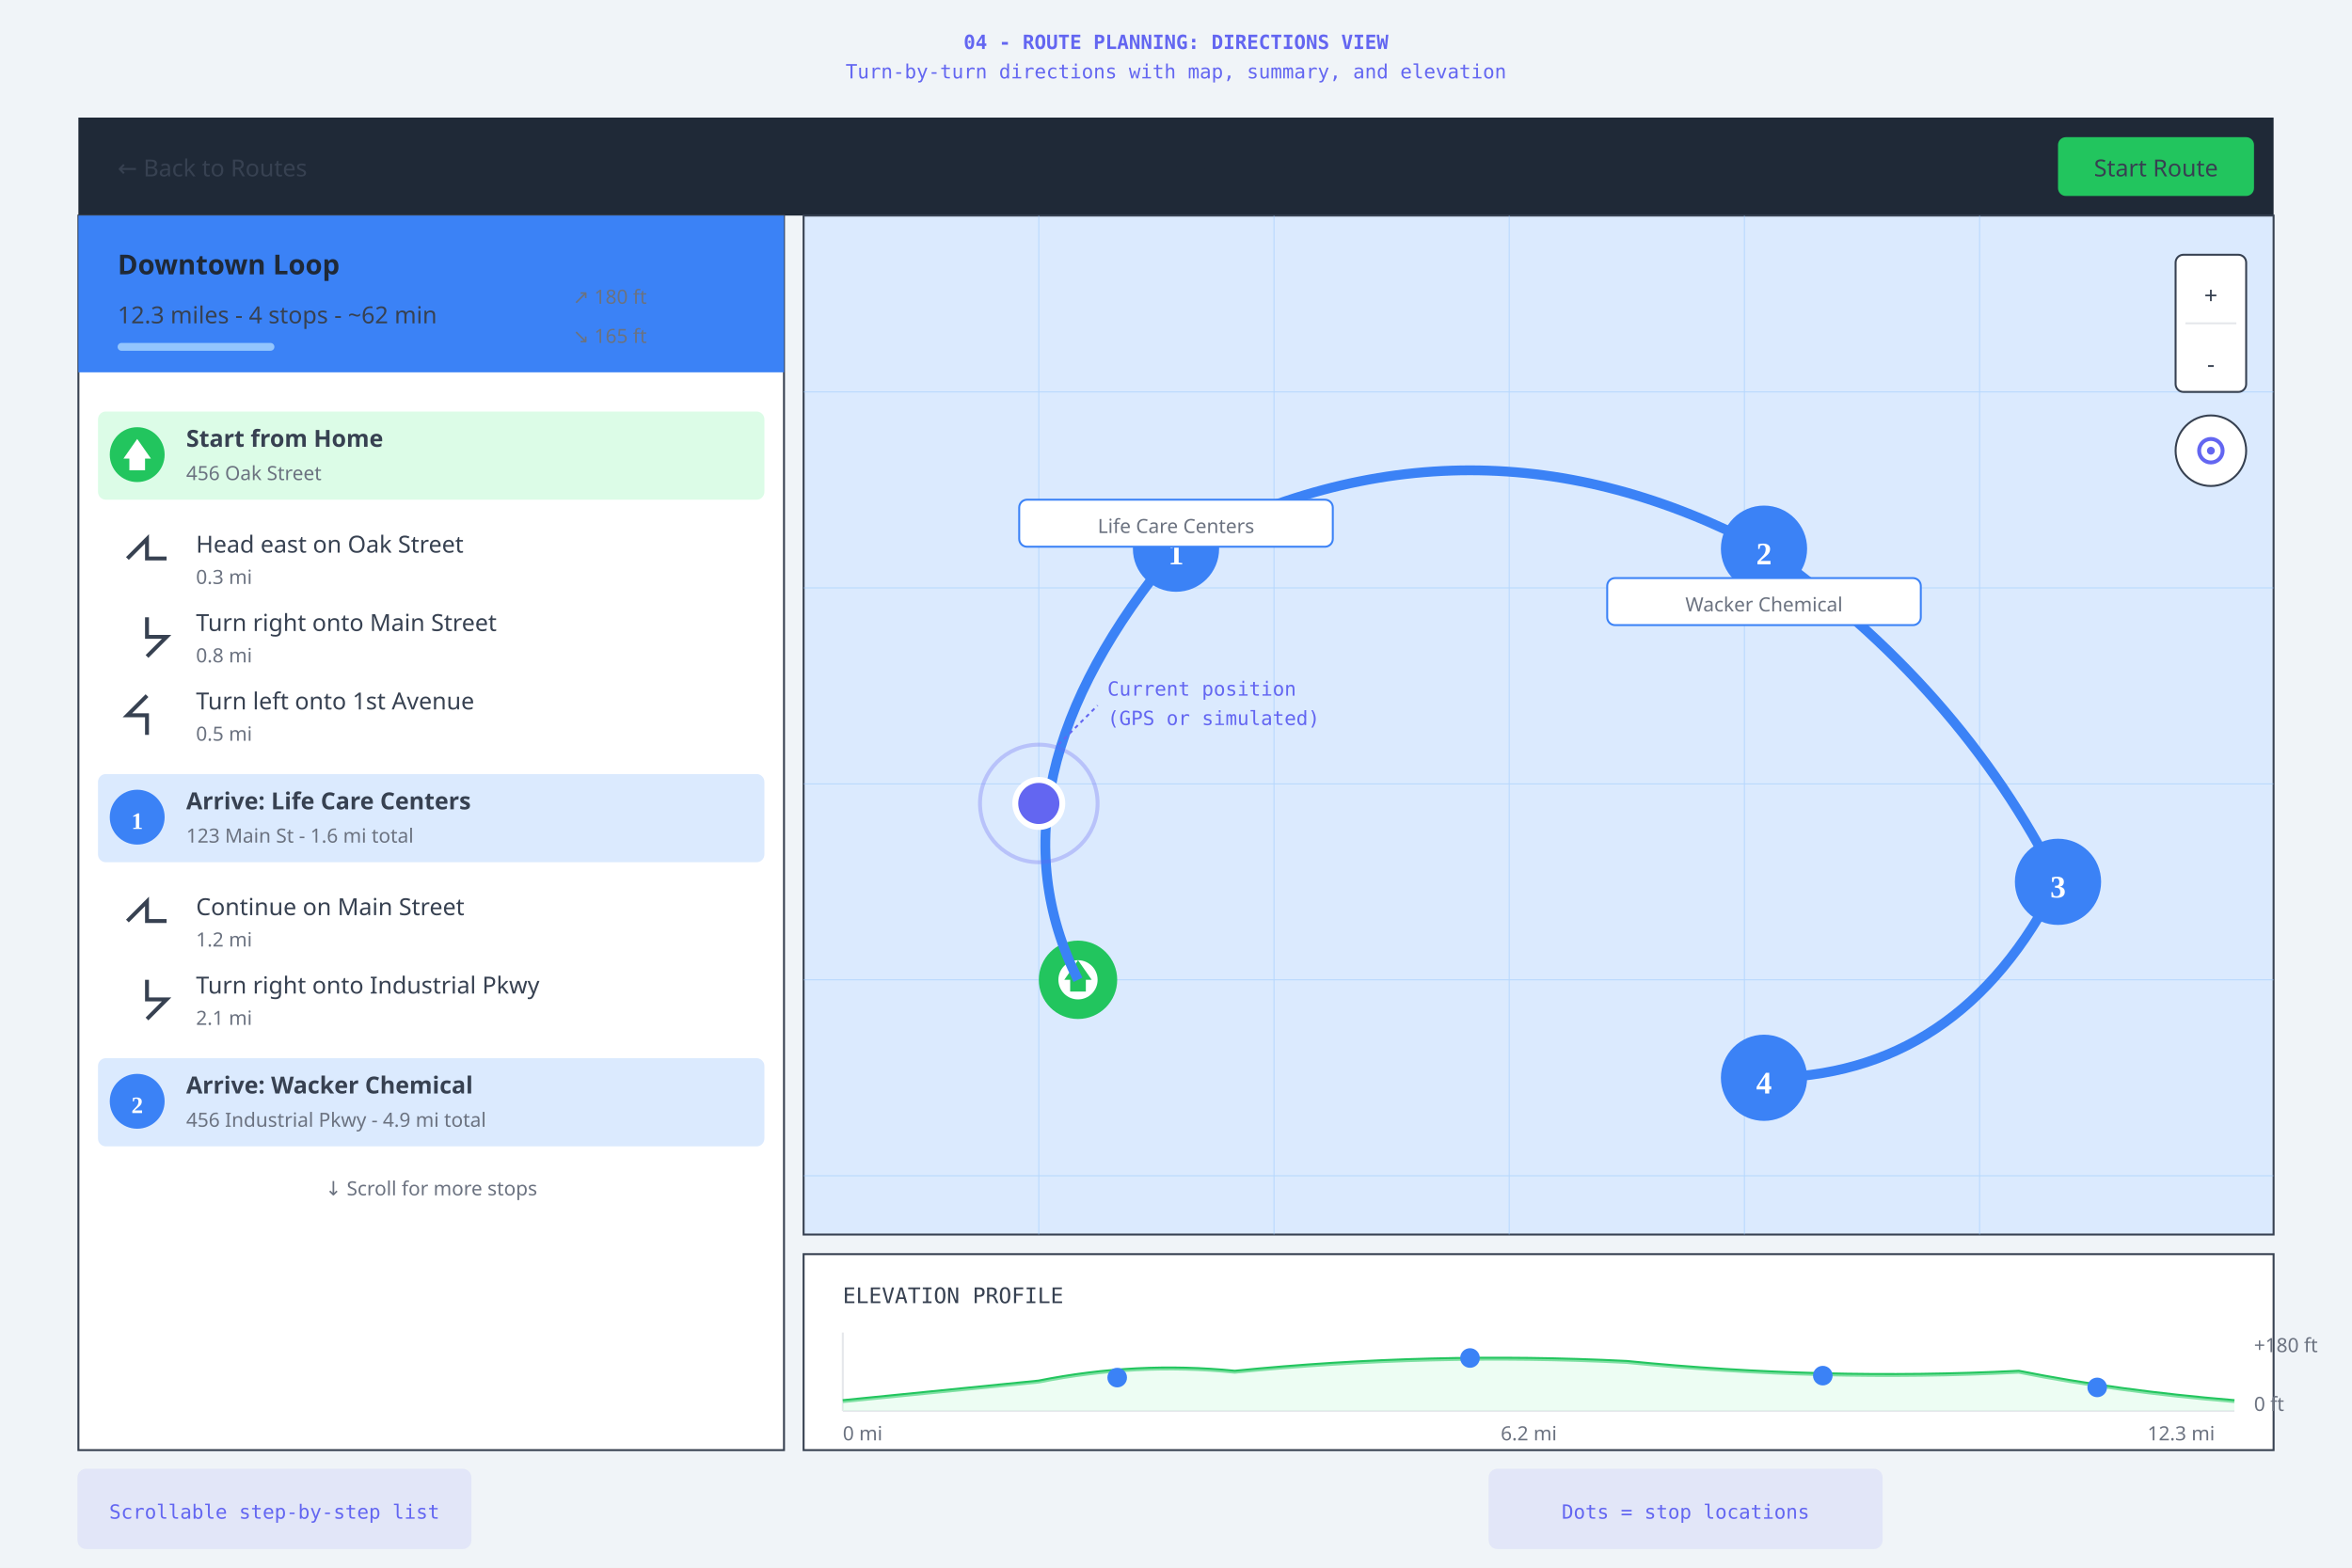
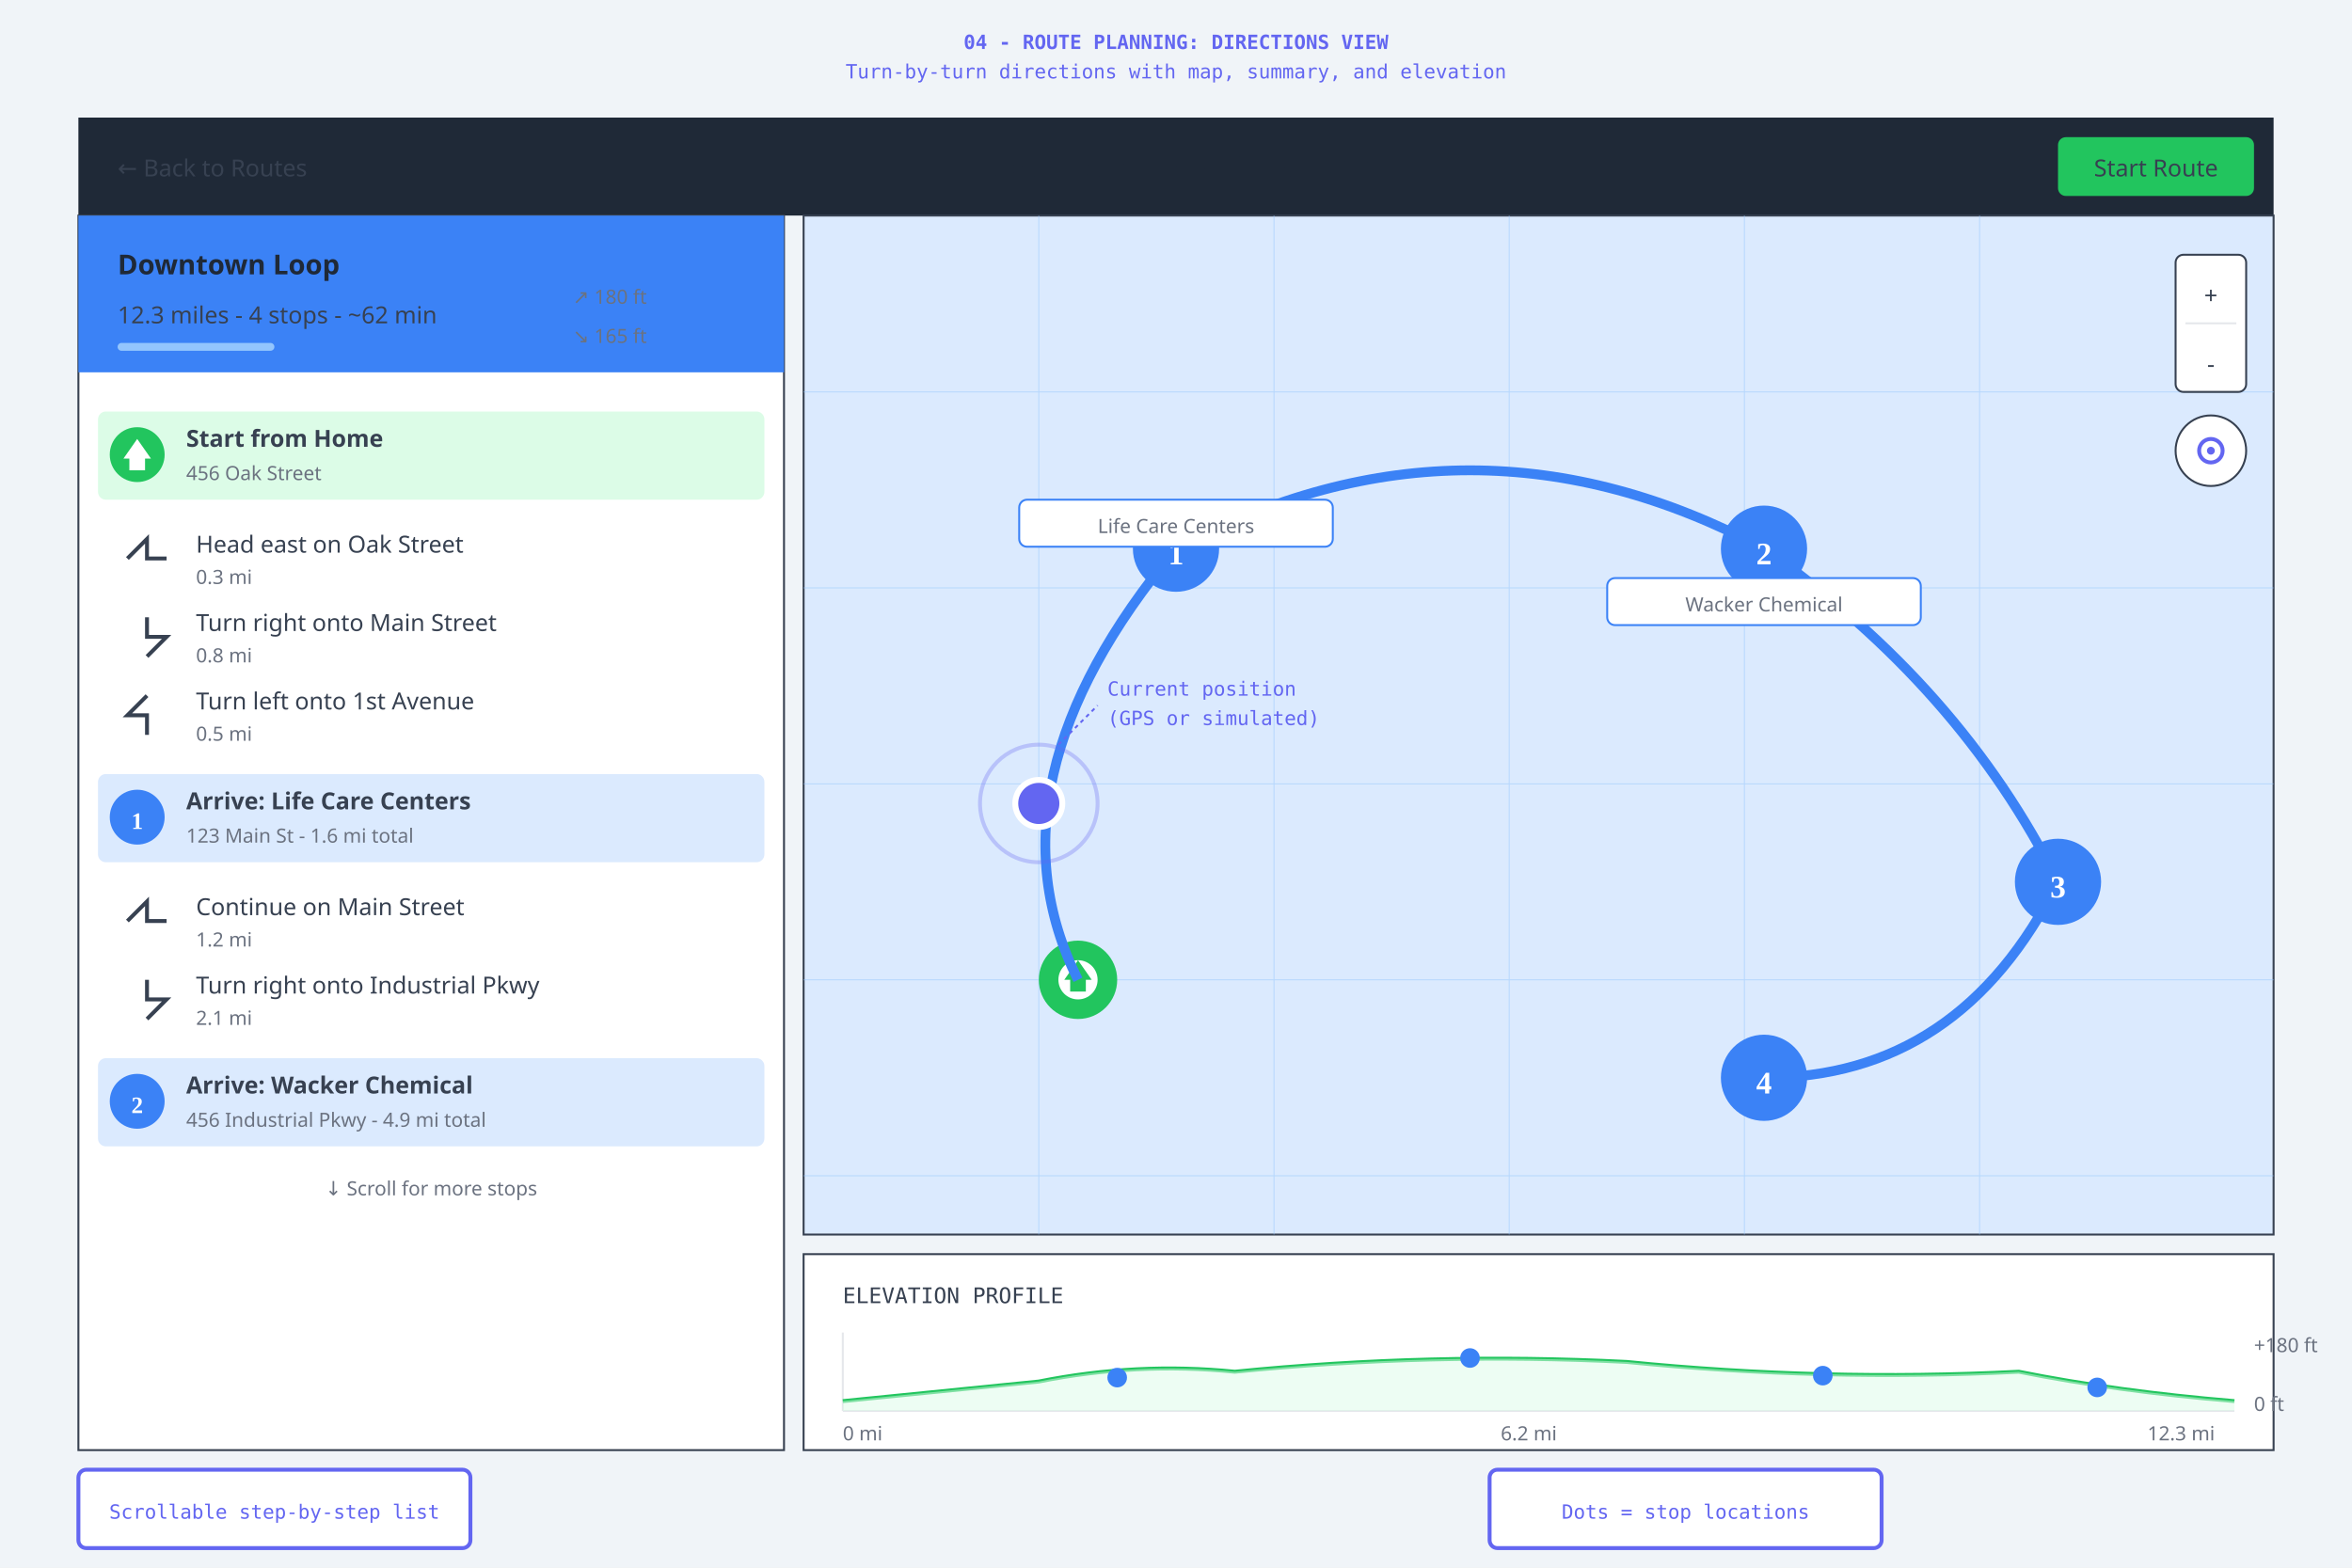
<svg xmlns="http://www.w3.org/2000/svg" viewBox="0 0 1200 800" width="1200" height="800">
  <defs>
    <style>
      .bg { fill: #f0f4f8; }
      .fill-white { fill: #ffffff; stroke: #374151; stroke-width: 1; }
      .fill-dark { fill: #1f2937; }
      .annotation { fill: #6366f1; font-family: monospace; font-size: 10px; }
-       .annotation-box { fill: #6366f1; opacity: 0.1; stroke: #6366f1; stroke-width: 1; }
+       .annotation-box { fill: #ffffff; stroke: #6366f1; stroke-width: 2; }
      .label { fill: #374151; font-family: monospace; font-size: 11px; }
      .heading { fill: #1f2937; font-family: system-ui, sans-serif; font-size: 14px; font-weight: bold; }
      .text-sm { fill: #6b7280; font-family: system-ui, sans-serif; font-size: 10px; }
      .text-md { fill: #374151; font-family: system-ui, sans-serif; font-size: 12px; }
      .leader { stroke: #6366f1; stroke-width: 1; stroke-dasharray: 2,2; }
      .map-bg { fill: #dbeafe; stroke: #374151; stroke-width: 1; }
    </style>
  </defs>
  <rect class="bg" width="1200" height="800" />
  <text x="600" y="25" text-anchor="middle" class="annotation" font-size="14" font-weight="bold">04 - ROUTE PLANNING: DIRECTIONS VIEW</text>
  <text x="600" y="40" text-anchor="middle" class="annotation">Turn-by-turn directions with map, summary, and elevation</text>
  <rect x="40" y="60" width="1120" height="50" class="fill-dark" />
  <text x="60" y="90" fill="white" class="text-md">← Back to Routes</text>
  <text x="600" y="90" text-anchor="middle" fill="white" class="heading">Downtown Loop - Directions</text>
  <rect x="1050" y="70" width="100" height="30" rx="4" fill="#22c55e" />
  <text x="1100" y="90" text-anchor="middle" fill="white" class="text-md">Start Route</text>
  <rect x="40" y="110" width="360" height="630" fill="white" stroke="#374151" />
  <rect x="40" y="110" width="360" height="80" fill="#3b82f6" />
  <text x="60" y="140" fill="white" class="heading" font-size="18">Downtown Loop</text>
  <text x="60" y="165" fill="white" class="text-md">12.3 miles - 4 stops - ~62 min</text>
  <rect x="60" y="175" width="80" height="4" rx="2" fill="#93c5fd" />
  <text x="330" y="155" text-anchor="end" fill="white" class="text-sm">↗ 180 ft</text>
  <text x="330" y="175" text-anchor="end" fill="white" class="text-sm">↘ 165 ft</text>
  <g transform="translate(50, 210)">
    <rect x="0" y="0" width="340" height="45" rx="4" fill="#dcfce7" />
    <circle cx="20" cy="22" r="14" fill="#22c55e" />
    <polygon points="20,14 13,24 27,24" fill="white" />
    <rect x="16" y="22" width="8" height="8" fill="white" />
    <text x="45" y="18" class="text-md" font-weight="bold">Start from Home</text>
    <text x="45" y="35" class="text-sm" fill="#166534">456 Oak Street</text>
    <rect x="0" y="55" width="340" height="40" rx="0" fill="white" />
    <path d="M 15,75 L 25,65 L 25,75 L 35,75" stroke="#374151" stroke-width="2" fill="none" />
    <text x="50" y="72" class="text-md">Head east on Oak Street</text>
    <text x="50" y="88" class="text-sm" fill="#6b7280">0.3 mi</text>
    <rect x="0" y="95" width="340" height="40" rx="0" fill="white" />
    <path d="M 25,105 L 25,115 L 35,115 L 25,125" stroke="#374151" stroke-width="2" fill="none" />
    <text x="50" y="112" class="text-md">Turn right onto Main Street</text>
    <text x="50" y="128" class="text-sm" fill="#6b7280">0.8 mi</text>
    <rect x="0" y="135" width="340" height="40" rx="0" fill="white" />
    <path d="M 25,145 L 15,155 L 25,155 L 25,165" stroke="#374151" stroke-width="2" fill="none" />
    <text x="50" y="152" class="text-md">Turn left onto 1st Avenue</text>
    <text x="50" y="168" class="text-sm" fill="#6b7280">0.5 mi</text>
    <rect x="0" y="185" width="340" height="45" rx="4" fill="#dbeafe" />
    <circle cx="20" cy="207" r="14" fill="#3b82f6" />
    <text x="20" y="213" text-anchor="middle" fill="white" font-size="12" font-weight="bold">1</text>
    <text x="45" y="203" class="text-md" font-weight="bold" fill="#1d4ed8">Arrive: Life Care Centers</text>
    <text x="45" y="220" class="text-sm" fill="#1d4ed8">123 Main St - 1.6 mi total</text>
    <rect x="0" y="240" width="340" height="40" rx="0" fill="white" />
    <path d="M 15,260 L 25,250 L 25,260 L 35,260" stroke="#374151" stroke-width="2" fill="none" />
    <text x="50" y="257" class="text-md">Continue on Main Street</text>
    <text x="50" y="273" class="text-sm" fill="#6b7280">1.2 mi</text>
    <rect x="0" y="280" width="340" height="40" rx="0" fill="white" />
    <path d="M 25,290 L 25,300 L 35,300 L 25,310" stroke="#374151" stroke-width="2" fill="none" />
    <text x="50" y="297" class="text-md">Turn right onto Industrial Pkwy</text>
    <text x="50" y="313" class="text-sm" fill="#6b7280">2.1 mi</text>
    <rect x="0" y="330" width="340" height="45" rx="4" fill="#dbeafe" />
    <circle cx="20" cy="352" r="14" fill="#3b82f6" />
    <text x="20" y="358" text-anchor="middle" fill="white" font-size="12" font-weight="bold">2</text>
    <text x="45" y="348" class="text-md" font-weight="bold" fill="#1d4ed8">Arrive: Wacker Chemical</text>
    <text x="45" y="365" class="text-sm" fill="#1d4ed8">456 Industrial Pkwy - 4.9 mi total</text>
    <text x="170" y="400" text-anchor="middle" class="text-sm" fill="#9ca3af">↓ Scroll for more stops</text>
  </g>
  <rect x="410" y="110" width="750" height="520" class="map-bg" />
  <g stroke="#93c5fd" stroke-width="0.5" opacity="0.5">
    <line x1="410" y1="200" x2="1160" y2="200" />
    <line x1="410" y1="300" x2="1160" y2="300" />
    <line x1="410" y1="400" x2="1160" y2="400" />
    <line x1="410" y1="500" x2="1160" y2="500" />
    <line x1="410" y1="600" x2="1160" y2="600" />
    <line x1="530" y1="110" x2="530" y2="630" />
    <line x1="650" y1="110" x2="650" y2="630" />
    <line x1="770" y1="110" x2="770" y2="630" />
    <line x1="890" y1="110" x2="890" y2="630" />
    <line x1="1010" y1="110" x2="1010" y2="630" />
  </g>
  <circle cx="550" cy="500" r="20" fill="#22c55e" />
  <circle cx="550" cy="500" r="10" fill="white" />
  <polygon points="550,490 543,500 557,500" fill="#22c55e" />
  <rect x="546" y="498" width="8" height="8" fill="#22c55e" />
  <path d="M 550,500 Q 500,400 600,280 Q 750,200 900,280 Q 1000,350 1050,450 Q 1000,550 900,550" fill="none" stroke="#3b82f6" stroke-width="5" />
  <circle cx="600" cy="280" r="22" fill="#3b82f6" />
  <text x="600" y="288" text-anchor="middle" fill="white" font-size="16" font-weight="bold">1</text>
  <circle cx="900" cy="280" r="22" fill="#3b82f6" />
  <text x="900" y="288" text-anchor="middle" fill="white" font-size="16" font-weight="bold">2</text>
  <circle cx="1050" cy="450" r="22" fill="#3b82f6" />
  <text x="1050" y="458" text-anchor="middle" fill="white" font-size="16" font-weight="bold">3</text>
  <circle cx="900" cy="550" r="22" fill="#3b82f6" />
  <text x="900" y="558" text-anchor="middle" fill="white" font-size="16" font-weight="bold">4</text>
  <circle cx="530" cy="410" r="12" fill="#6366f1" stroke="white" stroke-width="3" />
  <circle cx="530" cy="410" r="30" fill="none" stroke="#6366f1" stroke-width="2" opacity="0.3" />
  <rect x="520" y="255" width="160" height="24" rx="4" fill="white" stroke="#3b82f6" />
  <text x="600" y="272" text-anchor="middle" class="text-sm" fill="#1d4ed8">Life Care Centers</text>
  <rect x="820" y="295" width="160" height="24" rx="4" fill="white" stroke="#3b82f6" />
  <text x="900" y="312" text-anchor="middle" class="text-sm" fill="#1d4ed8">Wacker Chemical</text>
  <rect x="1110" y="130" width="36" height="70" rx="4" fill="white" stroke="#374151" />
  <text x="1128" y="155" text-anchor="middle" class="text-md">+</text>
  <line x1="1115" y1="165" x2="1141" y2="165" stroke="#e5e7eb" />
  <text x="1128" y="190" text-anchor="middle" class="text-md">-</text>
  <circle cx="1128" cy="230" r="18" fill="white" stroke="#374151" />
  <circle cx="1128" cy="230" r="6" stroke="#6366f1" stroke-width="2" fill="none" />
  <circle cx="1128" cy="230" r="2" fill="#6366f1" />
  <rect x="410" y="640" width="750" height="100" fill="white" stroke="#374151" />
  <text x="430" y="665" class="label">ELEVATION PROFILE</text>
  <g transform="translate(430, 680)">
    <line x1="0" y1="40" x2="710" y2="40" stroke="#e5e7eb" />
    <line x1="0" y1="0" x2="0" y2="40" stroke="#e5e7eb" />
    <path d="M 0,35 Q 50,30 100,25 Q 150,15 200,20 Q 300,10 400,15 Q 500,25 600,20 Q 650,30 710,35" fill="none" stroke="#22c55e" stroke-width="2" />
    <path d="M 0,35 Q 50,30 100,25 Q 150,15 200,20 Q 300,10 400,15 Q 500,25 600,20 Q 650,30 710,35 L 710,40 L 0,40 Z" fill="#dcfce7" opacity="0.5" />
    <circle cx="140" cy="23" r="5" fill="#3b82f6" />
    <circle cx="320" cy="13" r="5" fill="#3b82f6" />
    <circle cx="500" cy="22" r="5" fill="#3b82f6" />
    <circle cx="640" cy="28" r="5" fill="#3b82f6" />
    <text x="0" y="55" class="text-sm" fill="#6b7280">0 mi</text>
    <text x="350" y="55" text-anchor="middle" class="text-sm" fill="#6b7280">6.2 mi</text>
    <text x="700" y="55" text-anchor="end" class="text-sm" fill="#6b7280">12.3 mi</text>
    <text x="720" y="10" class="text-sm" fill="#6b7280">+180 ft</text>
    <text x="720" y="40" class="text-sm" fill="#6b7280">0 ft</text>
  </g>
  <rect x="40" y="750" width="200" height="40" rx="4" class="annotation-box" />
  <text x="140" y="775" text-anchor="middle" class="annotation">Scrollable step-by-step list</text>
  <path d="M 540,380 L 560,360" class="leader" />
  <text x="565" y="355" class="annotation">Current position</text>
  <text x="565" y="370" class="annotation">(GPS or simulated)</text>
  <rect x="760" y="750" width="200" height="40" rx="4" class="annotation-box" />
  <text x="860" y="775" text-anchor="middle" class="annotation">Dots = stop locations</text>
</svg>
